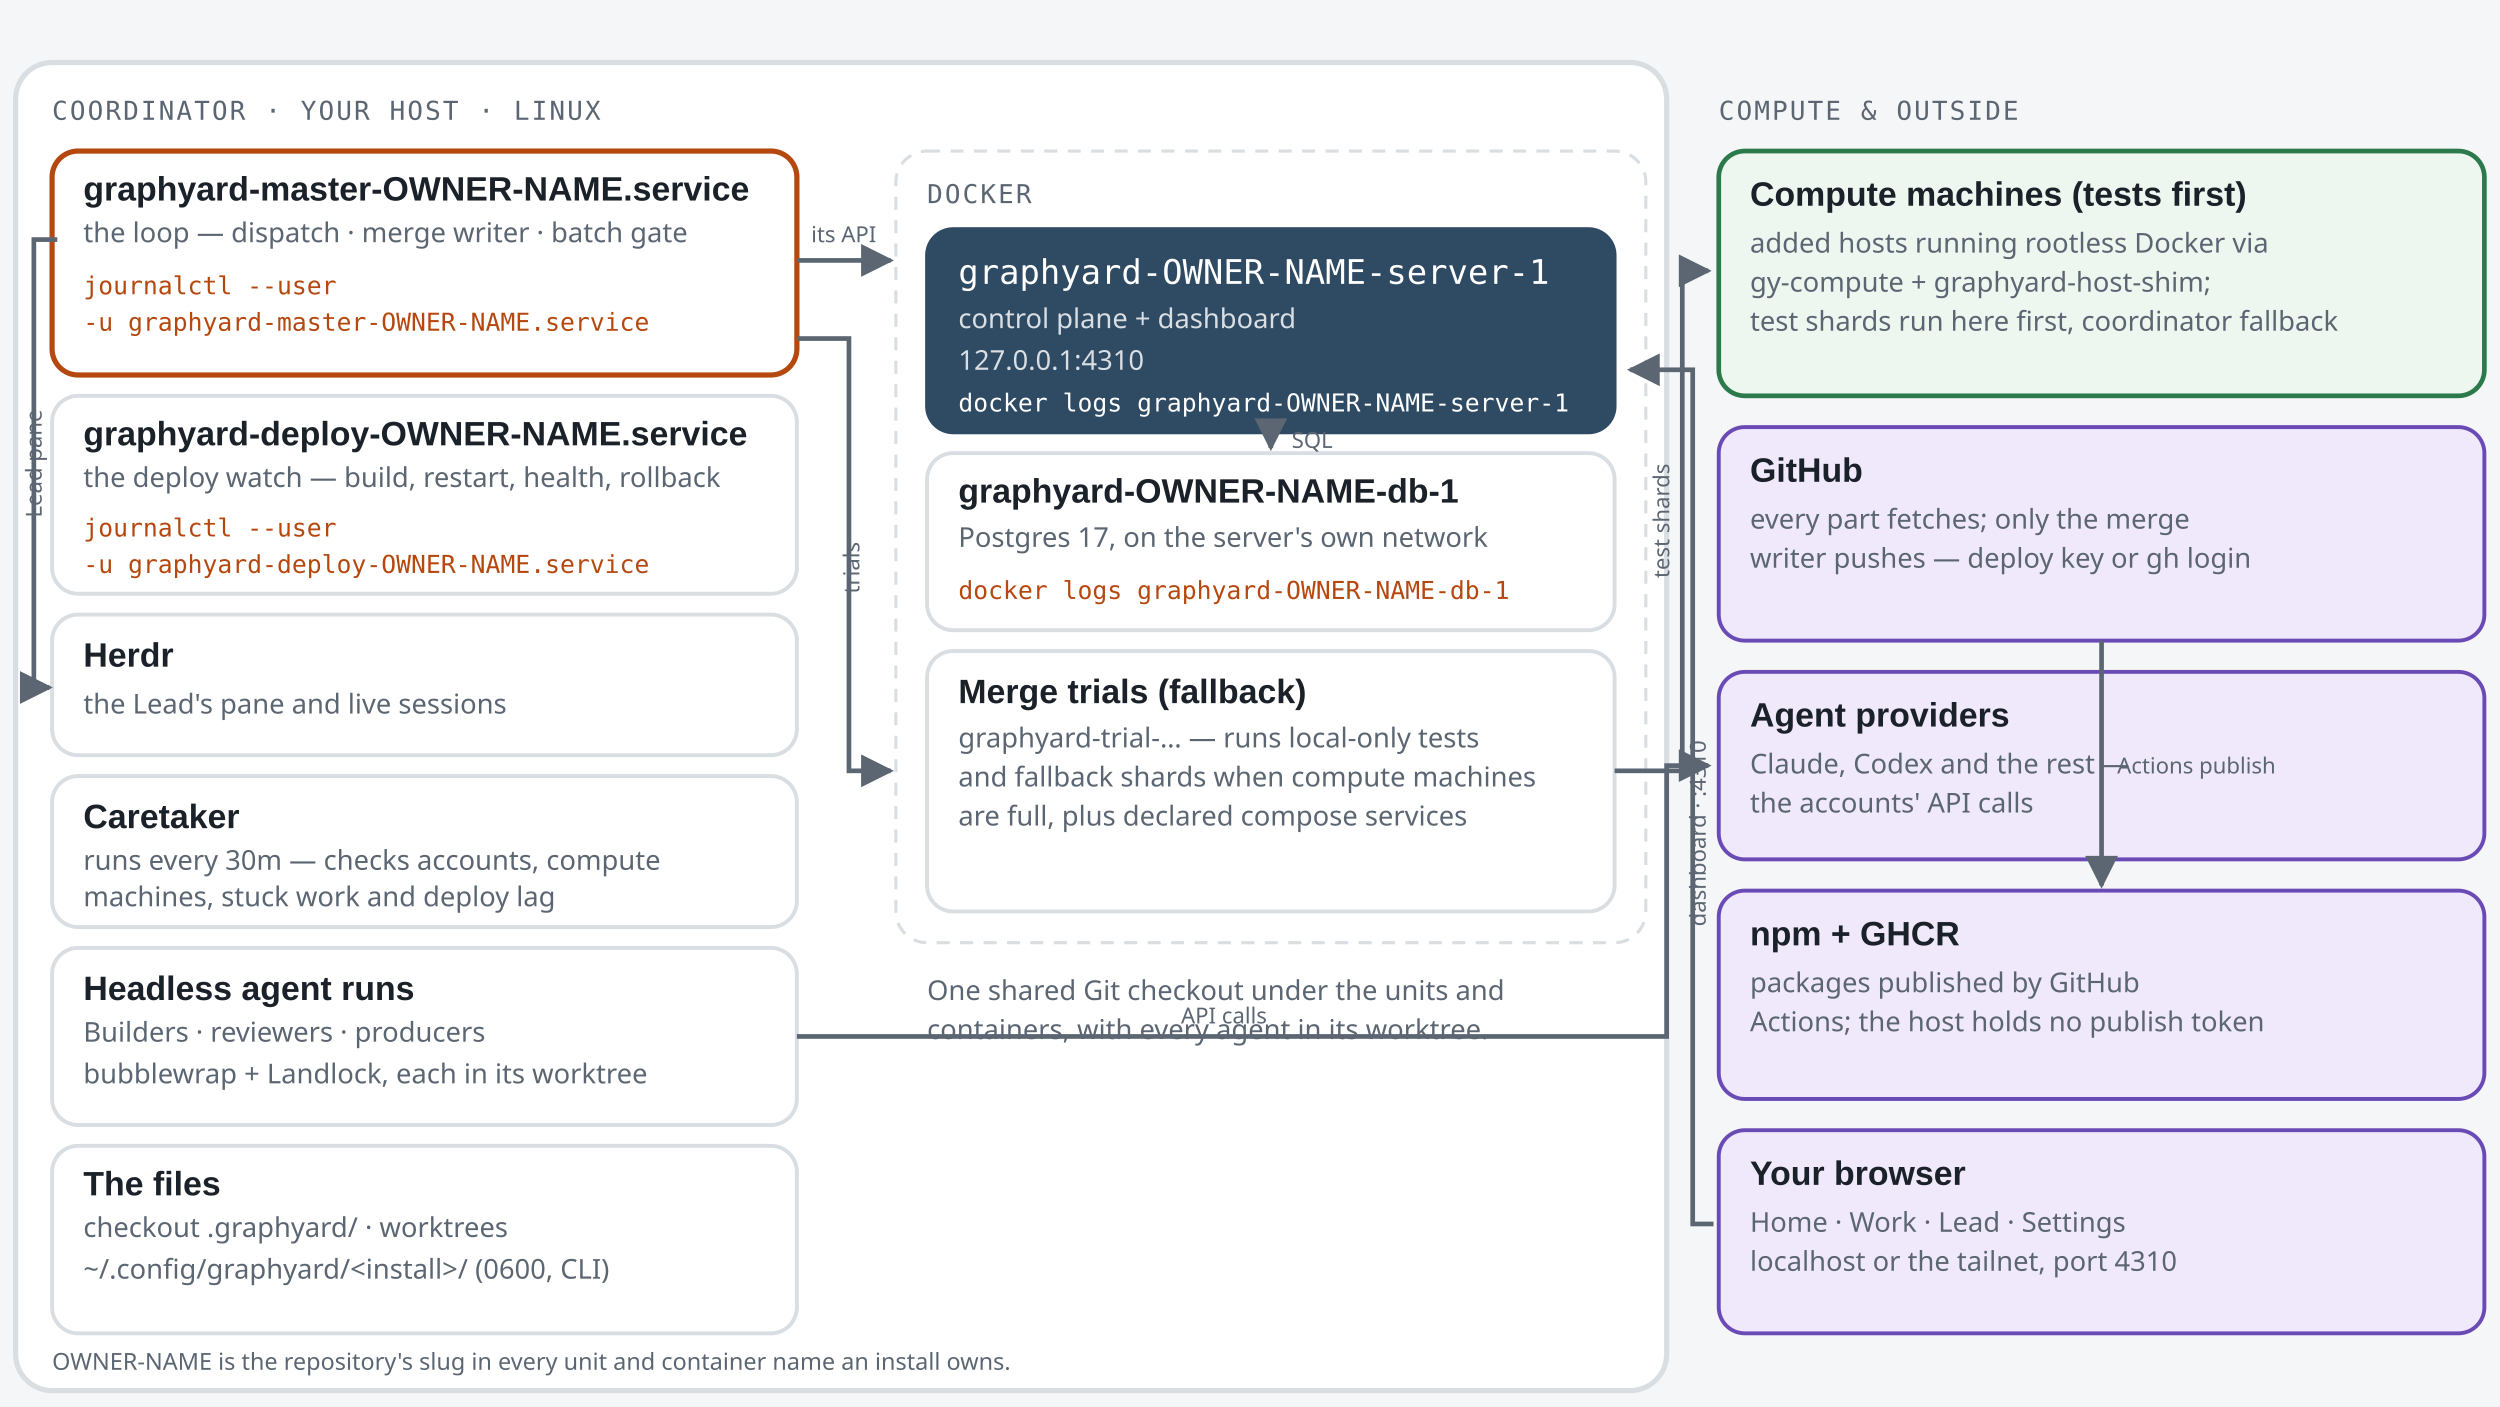
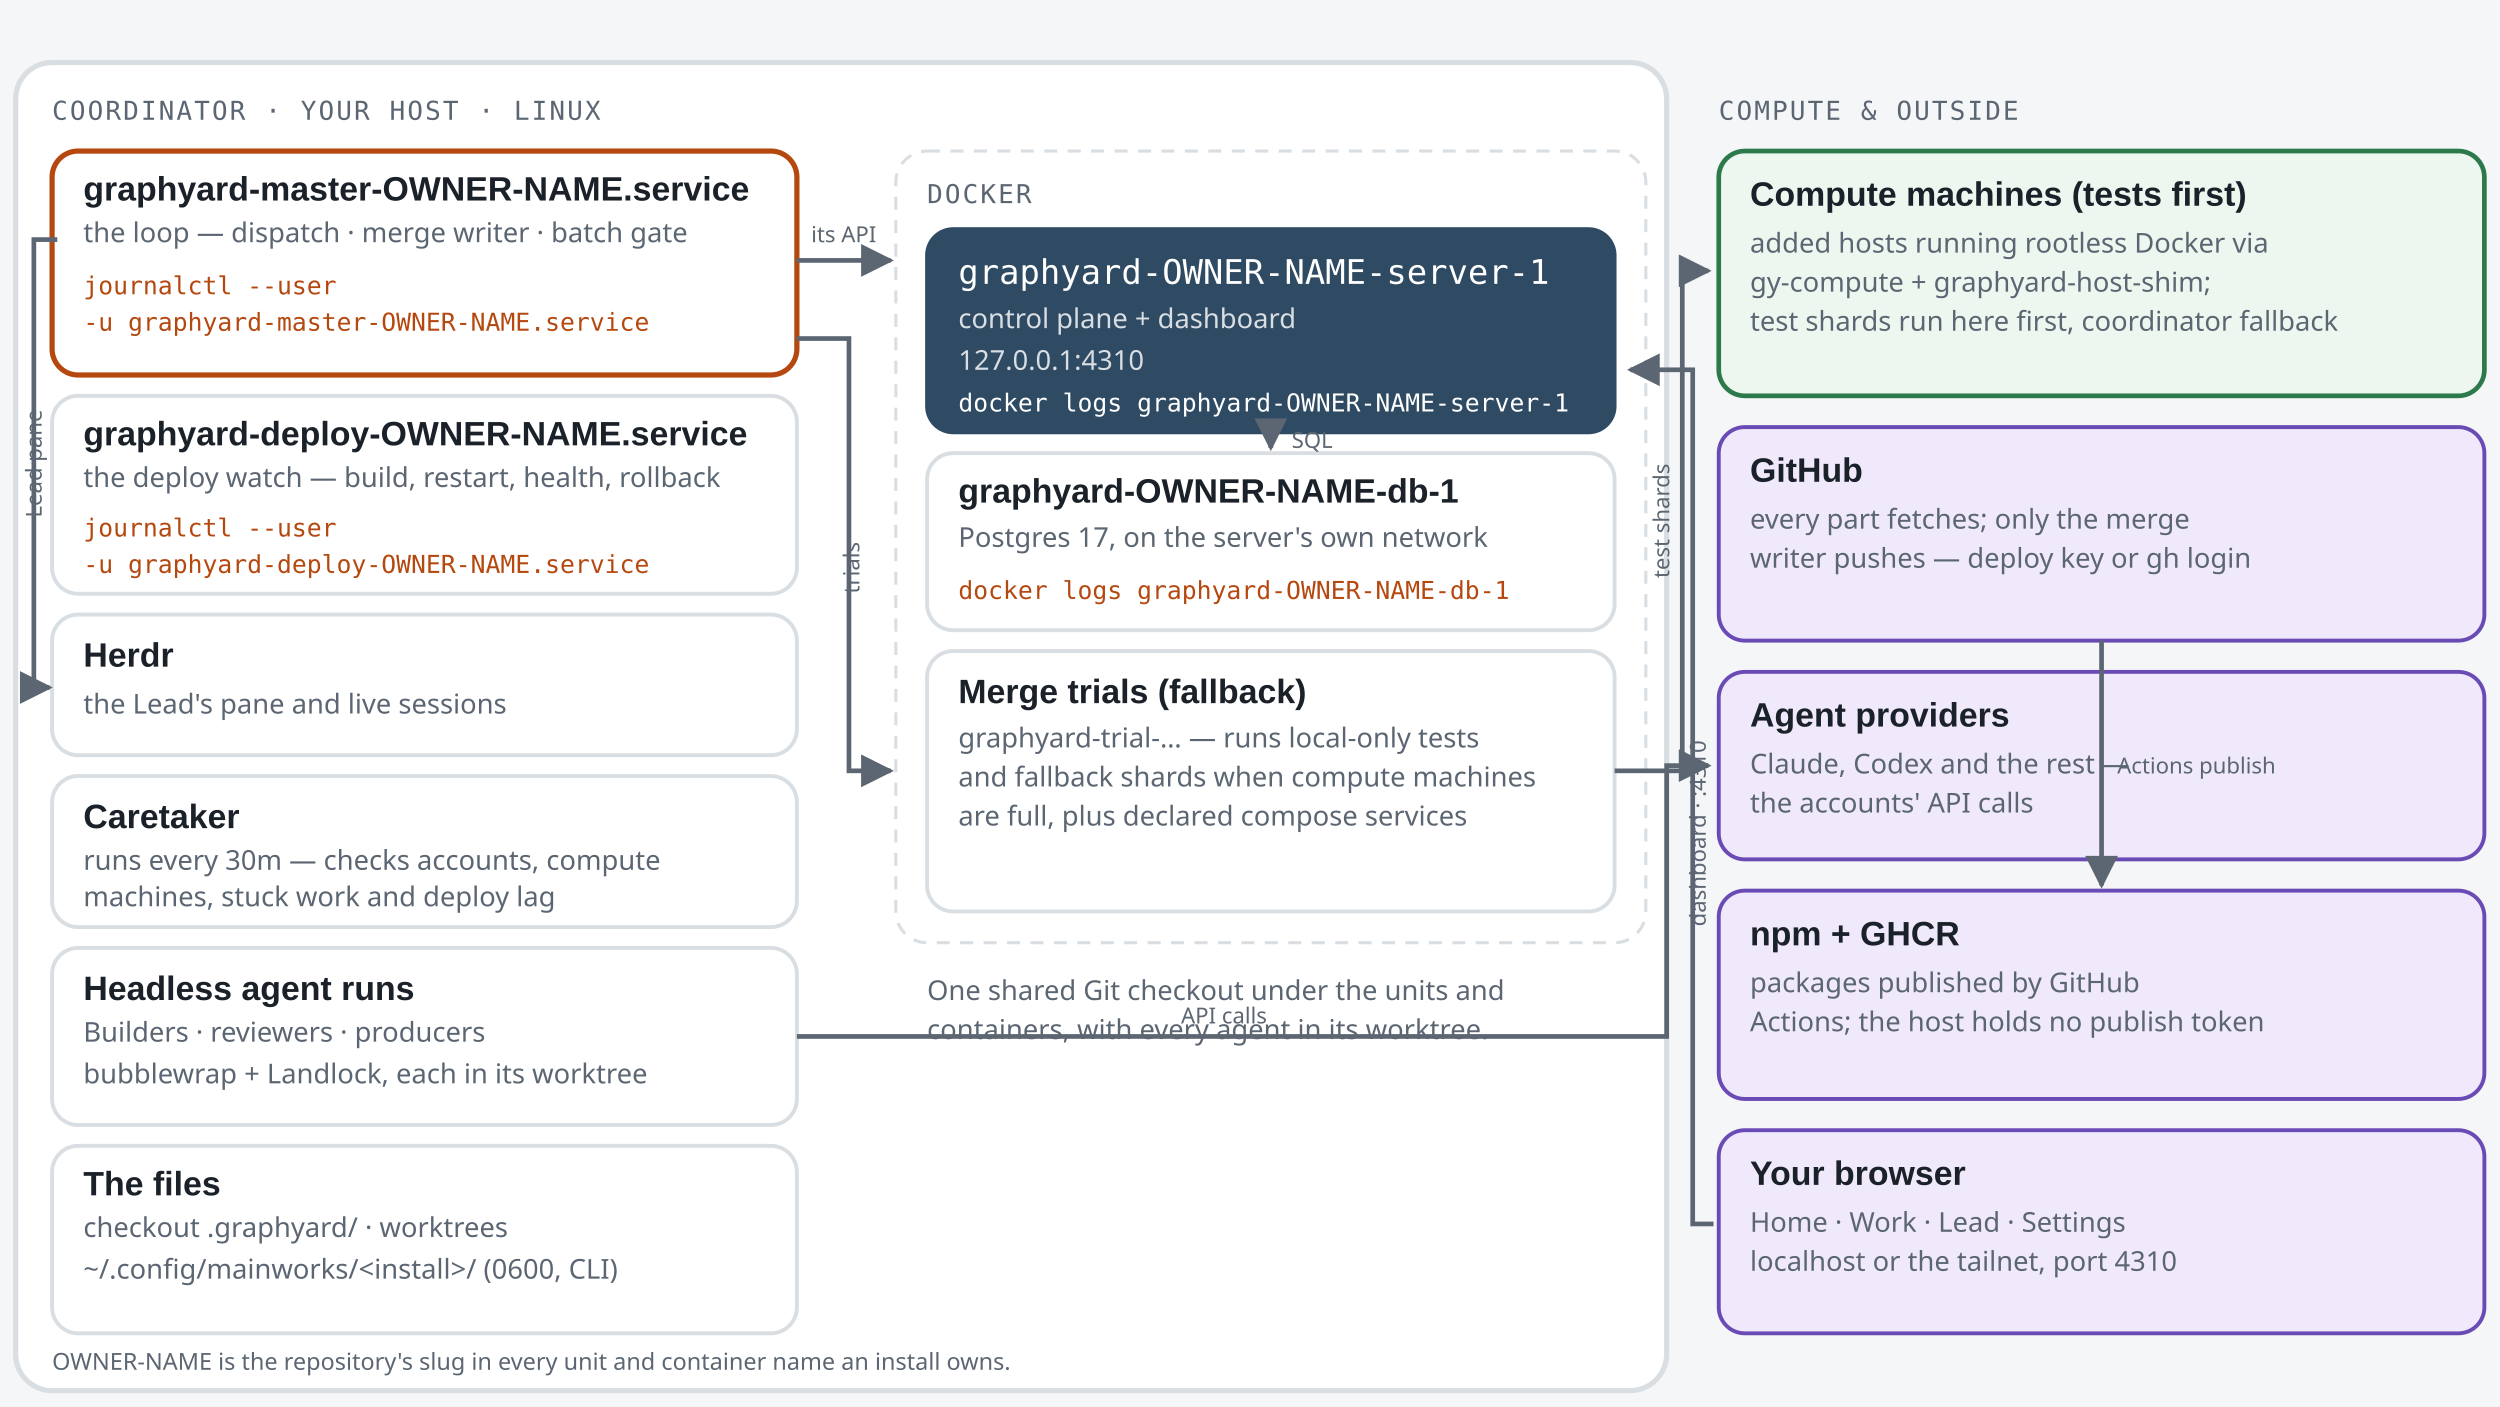
<svg xmlns="http://www.w3.org/2000/svg" viewBox="0 0 960 540" role="img" aria-label="Diagram of where every part of Mainworks runs: the coordinator host, its systemd units, Docker containers, Herdr, caretaker, compute machines, and outside services">
  <defs>
    <marker id="arrow" viewBox="0 0 10 10" refX="9" refY="5" markerWidth="7" markerHeight="7" orient="auto-start-reverse">
      <path d="M0 0 L10 5 L0 10 z" fill="#5b6672" />
    </marker>
  </defs>
  <style>
    .box { fill: #ffffff; stroke: #d9dee3; stroke-width: 1.5; }
    .group { fill: none; stroke: #d9dee3; stroke-width: 1.2; stroke-dasharray: 5 4; }
    .host { fill: #ffffff; stroke: #d9dee3; stroke-width: 2; }
    .loop { stroke: #b5480f; stroke-width: 2; }
    .hub { fill: #2f4a63; stroke: #2f4a63; }
    .compute { fill: #eef6f0; stroke: #2c7a4b; stroke-width: 1.8; }
    .ext { fill: #efe9fb; stroke: #6a4bb5; stroke-width: 1.5; }
    .t-title { font-family: 'Archivo', 'Helvetica Neue', Arial, sans-serif; font-weight: 700; font-size: 13px; fill: #1b2129; }
    .t-sub { font-family: 'IBM Plex Sans', system-ui, sans-serif; font-size: 10.5px; fill: #5b6672; }
    .t-key { font-family: 'IBM Plex Mono', ui-monospace, Menlo, monospace; font-size: 9.5px; fill: #b5480f; }
    .t-label { font-family: 'IBM Plex Mono', ui-monospace, Menlo, monospace; font-size: 10px; letter-spacing: 0.08em; fill: #5b6672; }
    .t-note { font-family: 'IBM Plex Sans', system-ui, sans-serif; font-size: 9px; fill: #5b6672; }
    .t-arrow { font-family: 'IBM Plex Sans', system-ui, sans-serif; font-size: 8.5px; fill: #5b6672; }
    .t-hub { font-family: 'IBM Plex Mono', ui-monospace, Menlo, monospace; font-size: 13px; fill: #ffffff; }
    .s-hub { font-family: 'IBM Plex Sans', system-ui, sans-serif; font-size: 10.5px; fill: #d9dee3; }
    .k-hub { font-family: 'IBM Plex Mono', ui-monospace, Menlo, monospace; font-size: 9.5px; fill: #ffffff; }
    .v-line { stroke: #5b6672; stroke-width: 1.8; fill: none; marker-end: url(#arrow); }
  </style>
  <rect x="0" y="0" width="960" height="540" fill="#f5f6f7" />
  <rect class="host" x="6" y="24" width="634" height="510" rx="14" />
  <text class="t-label" x="20" y="46">COORDINATOR · YOUR HOST · LINUX</text>
  <rect class="box loop" x="20" y="58" width="286" height="86" rx="10" />
  <text class="t-title" x="32" y="77">graphyard-master-OWNER-NAME.service</text>
  <text class="t-sub" x="32" y="93">the loop — dispatch · merge writer · batch gate</text>
  <text class="t-key" x="32" y="113">journalctl --user</text>
  <text class="t-key" x="32" y="127">  -u graphyard-master-OWNER-NAME.service</text>
  <rect class="box" x="20" y="152" width="286" height="76" rx="10" />
  <text class="t-title" x="32" y="171">graphyard-deploy-OWNER-NAME.service</text>
  <text class="t-sub" x="32" y="187">the deploy watch — build, restart, health, rollback</text>
  <text class="t-key" x="32" y="206">journalctl --user</text>
  <text class="t-key" x="32" y="220">  -u graphyard-deploy-OWNER-NAME.service</text>
  <rect class="box" x="20" y="236" width="286" height="54" rx="10" />
  <text class="t-title" x="32" y="256">Herdr</text>
  <text class="t-sub" x="32" y="274">the Lead's pane and live sessions</text>
  <rect class="box" x="20" y="298" width="286" height="58" rx="10" />
  <text class="t-title" x="32" y="318">Caretaker</text>
  <text class="t-sub" x="32" y="334">runs every 30m — checks accounts, compute</text>
  <text class="t-sub" x="32" y="348">machines, stuck work and deploy lag</text>
  <rect class="box" x="20" y="364" width="286" height="68" rx="10" />
  <text class="t-title" x="32" y="384">Headless agent runs</text>
  <text class="t-sub" x="32" y="400">Builders · reviewers · producers</text>
  <text class="t-sub" x="32" y="416">bubblewrap + Landlock, each in its worktree</text>
  <rect class="box" x="20" y="440" width="286" height="72" rx="10" />
  <text class="t-title" x="32" y="459">The files</text>
  <text class="t-sub" x="32" y="475">checkout .graphyard/ · worktrees</text>
-   <text class="t-sub" x="32" y="491">~/.config/graphyard/&lt;install&gt;/ (0600, CLI)</text>
+   <text class="t-sub" x="32" y="491">~/.config/mainworks/&lt;install&gt;/ (0600, CLI)</text>
  <rect class="group" x="344" y="58" width="288" height="304" rx="12" />
  <text class="t-label" x="356" y="78">DOCKER</text>
  <rect class="box hub" x="356" y="88" width="264" height="78" rx="10" />
  <text class="t-hub" x="368" y="109">graphyard-OWNER-NAME-server-1</text>
  <text class="s-hub" x="368" y="126">control plane + dashboard</text>
  <text class="s-hub" x="368" y="142">127.0.0.1:4310</text>
  <text class="k-hub" x="368" y="158">docker logs graphyard-OWNER-NAME-server-1</text>
  <rect class="box" x="356" y="174" width="264" height="68" rx="10" />
  <text class="t-title" x="368" y="193">graphyard-OWNER-NAME-db-1</text>
  <text class="t-sub" x="368" y="210">Postgres 17, on the server's own network</text>
  <text class="t-key" x="368" y="230">docker logs graphyard-OWNER-NAME-db-1</text>
  <rect class="box" x="356" y="250" width="264" height="100" rx="10" />
  <text class="t-title" x="368" y="270">Merge trials (fallback)</text>
  <text class="t-sub" x="368" y="287">graphyard-trial-… — runs local-only tests</text>
  <text class="t-sub" x="368" y="302">and fallback shards when compute machines</text>
  <text class="t-sub" x="368" y="317">are full, plus declared compose services</text>
  <text class="t-sub" x="356" y="384">One shared Git checkout under the units and</text>
  <text class="t-sub" x="356" y="399">containers, with every agent in its worktree.</text>
  <text class="t-note" x="20" y="526">OWNER-NAME is the repository's slug in every unit and container name an install owns.</text>
  <text class="t-label" x="660" y="46">COMPUTE &amp; OUTSIDE</text>
  <rect class="box compute" x="660" y="58" width="294" height="94" rx="10" />
  <text class="t-title" x="672" y="79">Compute machines (tests first)</text>
  <text class="t-sub" x="672" y="97">added hosts running rootless Docker via</text>
  <text class="t-sub" x="672" y="112">gy-compute + graphyard-host-shim;</text>
  <text class="t-sub" x="672" y="127">test shards run here first, coordinator fallback</text>
  <rect class="box ext" x="660" y="164" width="294" height="82" rx="10" />
  <text class="t-title" x="672" y="185">GitHub</text>
  <text class="t-sub" x="672" y="203">every part fetches; only the merge</text>
  <text class="t-sub" x="672" y="218">writer pushes — deploy key or gh login</text>
  <rect class="box ext" x="660" y="258" width="294" height="72" rx="10" />
  <text class="t-title" x="672" y="279">Agent providers</text>
  <text class="t-sub" x="672" y="297">Claude, Codex and the rest —</text>
  <text class="t-sub" x="672" y="312">the accounts' API calls</text>
  <rect class="box ext" x="660" y="342" width="294" height="80" rx="10" />
  <text class="t-title" x="672" y="363">npm + GHCR</text>
  <text class="t-sub" x="672" y="381">packages published by GitHub</text>
  <text class="t-sub" x="672" y="396">Actions; the host holds no publish token</text>
  <rect class="box ext" x="660" y="434" width="294" height="78" rx="10" />
  <text class="t-title" x="672" y="455">Your browser</text>
  <text class="t-sub" x="672" y="473">Home · Work · Lead · Settings</text>
  <text class="t-sub" x="672" y="488">localhost or the tailnet, port 4310</text>
  <path class="v-line" d="M 306 100 L 342 100" />
  <text class="t-arrow" x="324" y="93" text-anchor="middle">its API</text>
  <path class="v-line" d="M 488 166 L 488 172" />
  <text class="t-arrow" x="496" y="172">SQL</text>
  <path class="v-line" d="M 306 130 L 326 130 L 326 296 L 342 296" />
  <text class="t-arrow" x="330" y="218" transform="rotate(-90 330 218)" text-anchor="middle">trials</text>
  <path class="v-line" d="M 620 296 L 646 296 L 646 104 L 656 104" />
  <text class="t-arrow" x="641" y="200" transform="rotate(-90 641 200)" text-anchor="middle">test shards</text>
  <path class="v-line" d="M 22 92 L 13 92 L 13 264 L 19 264" />
  <text class="t-arrow" x="16" y="178" transform="rotate(-90 16 178)" text-anchor="middle">Lead pane</text>
  <path class="v-line" d="M 306 398 L 640 398 L 640 294 L 656 294" />
  <text class="t-arrow" x="470" y="393" text-anchor="middle">API calls</text>
  <path class="v-line" d="M 807 246 L 807 340" />
  <text class="t-arrow" x="813" y="297">Actions publish</text>
  <path class="v-line" d="M 658 470 L 650 470 L 650 142 L 626 142" />
  <text class="t-arrow" x="655" y="320" transform="rotate(-90 655 320)" text-anchor="middle">dashboard · :4310</text>
</svg>
